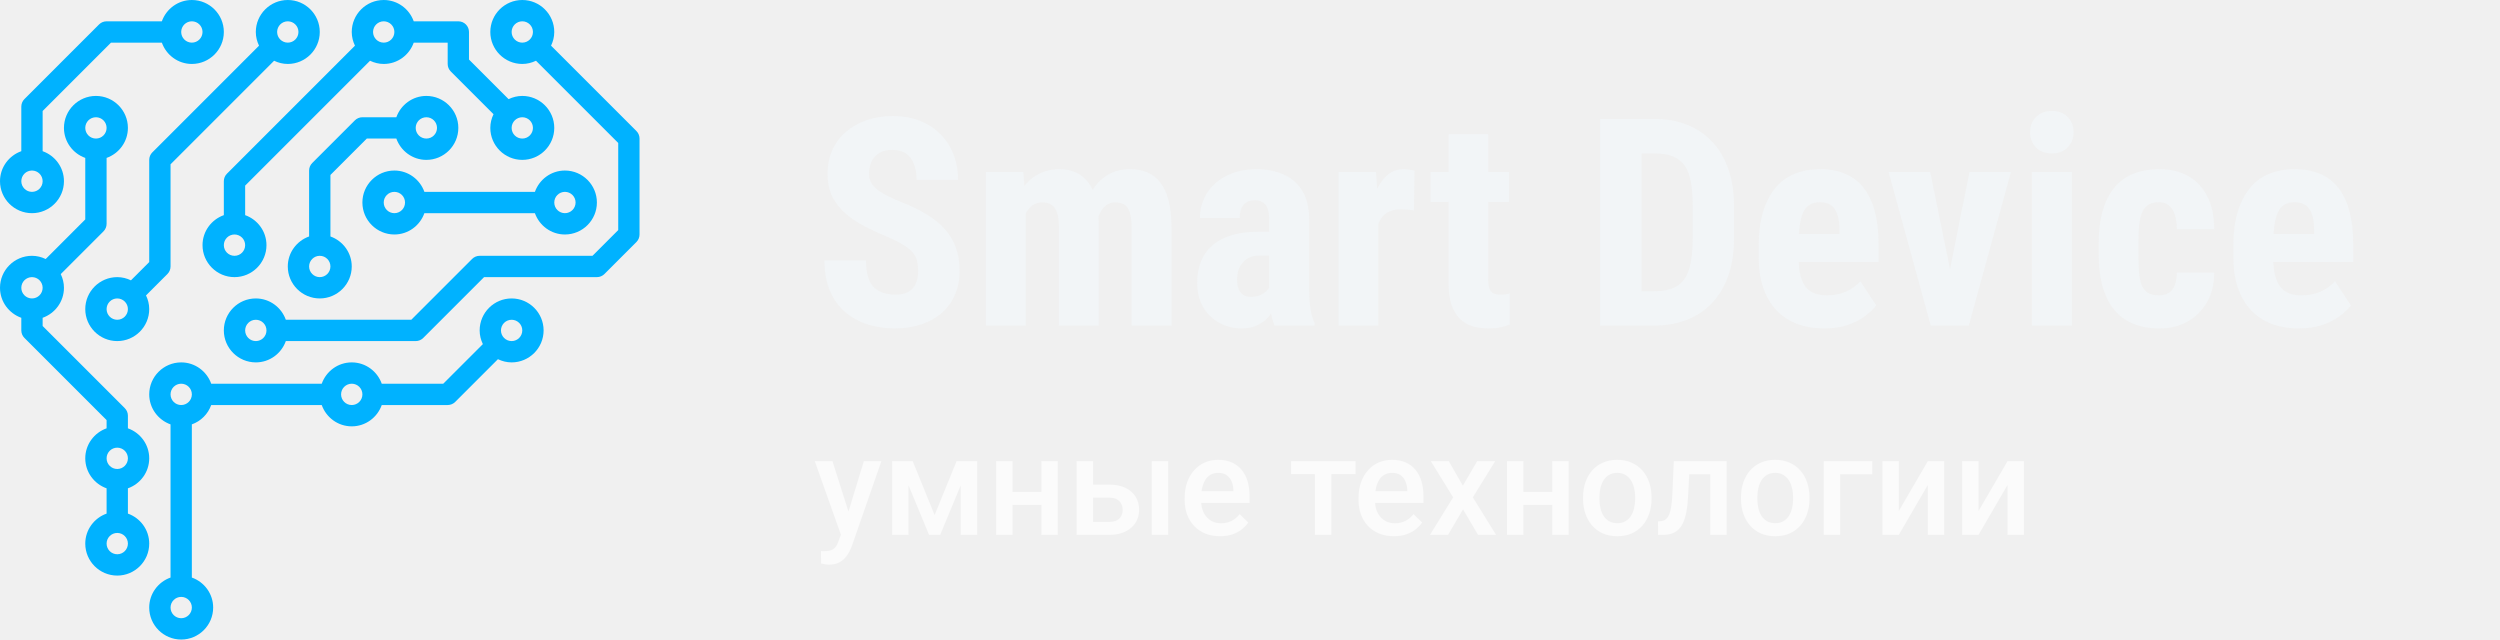
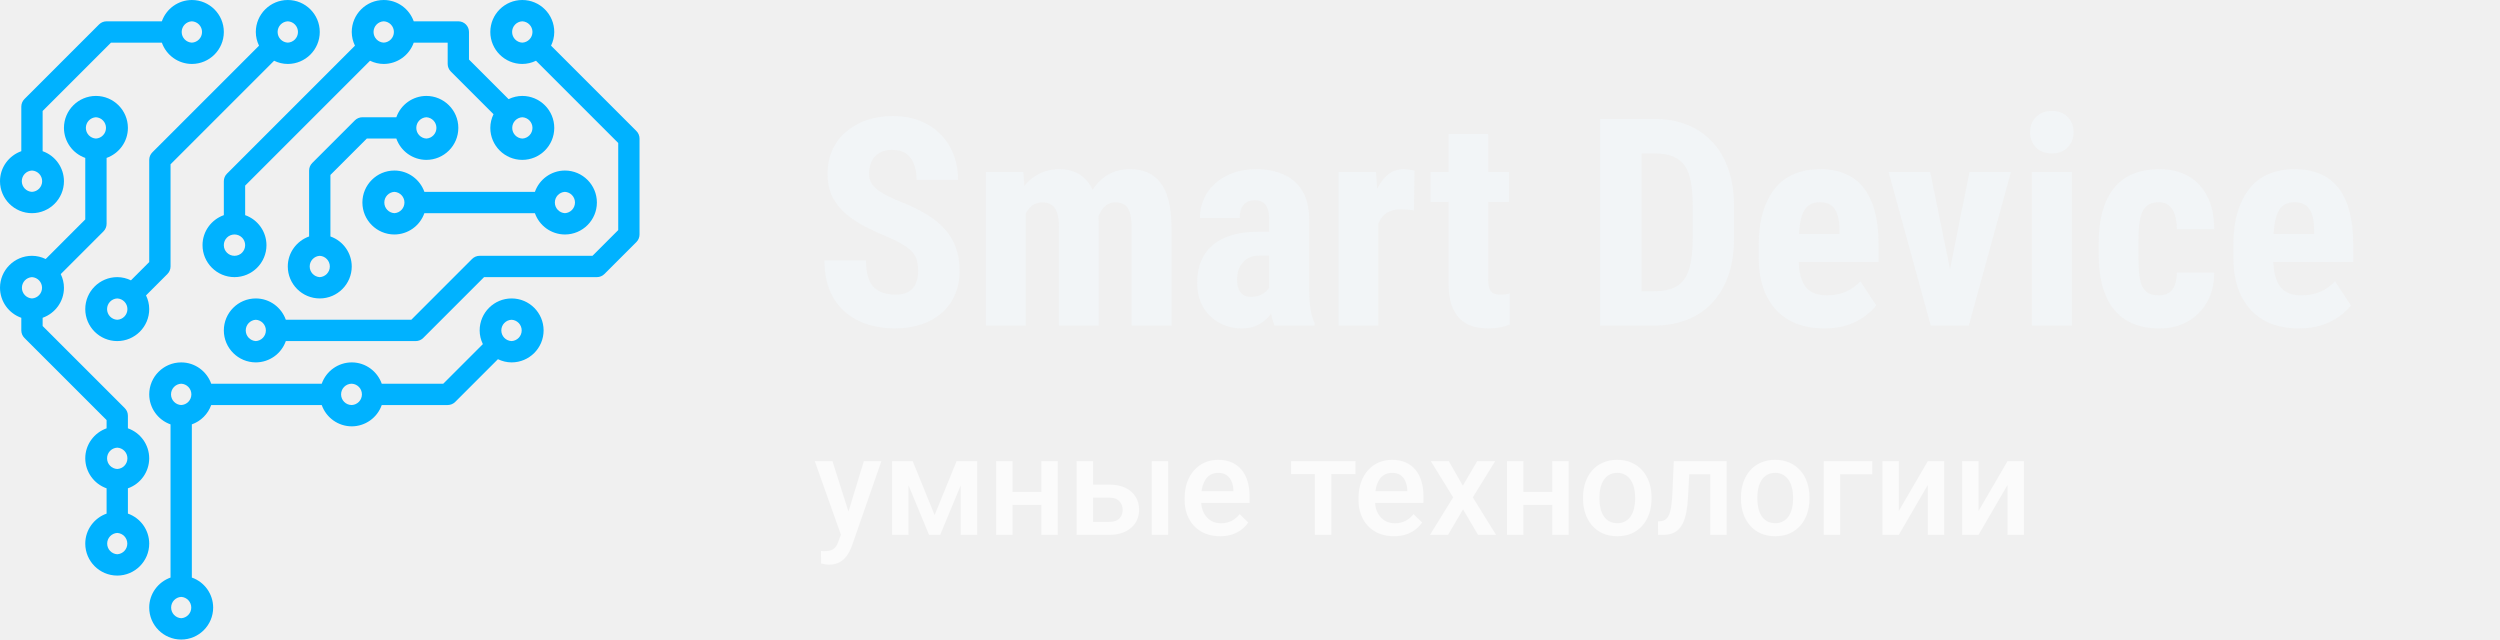
<svg xmlns="http://www.w3.org/2000/svg" width="215" height="55" viewBox="0 0 215 55" fill="none">
-   <path d="M78.96 23.325C78.96 23.007 78.931 22.718 78.874 22.458C78.817 22.198 78.695 21.957 78.508 21.738C78.329 21.518 78.065 21.298 77.715 21.079C77.373 20.859 76.925 20.631 76.372 20.395C75.713 20.118 75.074 19.825 74.456 19.516C73.837 19.199 73.28 18.832 72.783 18.418C72.287 18.002 71.892 17.514 71.599 16.953C71.314 16.383 71.172 15.716 71.172 14.951C71.172 14.202 71.306 13.523 71.575 12.912C71.851 12.302 72.242 11.781 72.747 11.35C73.251 10.91 73.841 10.572 74.517 10.336C75.2 10.1 75.961 9.982 76.799 9.982C77.939 9.982 78.923 10.218 79.753 10.69C80.592 11.162 81.239 11.809 81.694 12.631C82.158 13.453 82.39 14.397 82.39 15.463H78.826C78.826 14.959 78.752 14.515 78.606 14.133C78.468 13.742 78.244 13.437 77.935 13.217C77.625 12.998 77.227 12.888 76.738 12.888C76.283 12.888 75.904 12.981 75.603 13.168C75.31 13.348 75.09 13.596 74.944 13.913C74.805 14.222 74.736 14.572 74.736 14.963C74.736 15.256 74.805 15.52 74.944 15.756C75.09 15.984 75.29 16.192 75.542 16.379C75.794 16.558 76.091 16.733 76.433 16.904C76.783 17.075 77.165 17.241 77.581 17.404C78.386 17.722 79.098 18.072 79.717 18.454C80.335 18.828 80.852 19.252 81.267 19.724C81.682 20.188 81.995 20.712 82.207 21.298C82.419 21.884 82.524 22.552 82.524 23.3C82.524 24.041 82.394 24.716 82.134 25.327C81.882 25.929 81.511 26.45 81.023 26.889C80.535 27.32 79.945 27.654 79.253 27.89C78.569 28.126 77.804 28.244 76.958 28.244C76.136 28.244 75.359 28.13 74.626 27.902C73.894 27.666 73.247 27.312 72.686 26.84C72.132 26.36 71.697 25.754 71.379 25.021C71.062 24.281 70.903 23.406 70.903 22.397H74.48C74.48 22.934 74.533 23.394 74.639 23.776C74.745 24.151 74.907 24.452 75.127 24.68C75.347 24.899 75.615 25.066 75.933 25.18C76.258 25.286 76.628 25.339 77.043 25.339C77.516 25.339 77.89 25.249 78.166 25.07C78.451 24.891 78.655 24.651 78.777 24.35C78.899 24.049 78.96 23.707 78.96 23.325ZM88.213 17.526V28H84.783V14.792H88.005L88.213 17.526ZM87.725 20.944L86.785 20.969C86.768 20.041 86.85 19.186 87.029 18.405C87.208 17.624 87.476 16.945 87.835 16.367C88.201 15.789 88.66 15.341 89.214 15.024C89.767 14.707 90.414 14.548 91.155 14.548C91.635 14.548 92.079 14.637 92.485 14.816C92.892 14.987 93.246 15.26 93.547 15.634C93.849 16 94.08 16.481 94.243 17.075C94.406 17.661 94.487 18.365 94.487 19.186V28H91.069V19.602C91.069 19.016 91.012 18.568 90.898 18.259C90.784 17.941 90.622 17.722 90.41 17.6C90.199 17.469 89.938 17.404 89.629 17.404C89.303 17.404 89.019 17.494 88.774 17.673C88.53 17.852 88.331 18.104 88.176 18.43C88.03 18.747 87.916 19.121 87.835 19.553C87.761 19.984 87.725 20.448 87.725 20.944ZM94.158 20.602L92.925 20.761C92.909 19.89 92.986 19.081 93.157 18.332C93.328 17.575 93.592 16.916 93.95 16.355C94.308 15.785 94.756 15.341 95.293 15.024C95.838 14.707 96.469 14.548 97.185 14.548C97.722 14.548 98.21 14.637 98.65 14.816C99.089 14.995 99.464 15.284 99.773 15.683C100.09 16.074 100.33 16.59 100.493 17.233C100.664 17.876 100.75 18.658 100.75 19.577V28H97.319V19.589C97.319 18.995 97.262 18.54 97.148 18.222C97.034 17.905 96.872 17.689 96.66 17.575C96.449 17.461 96.196 17.404 95.903 17.404C95.61 17.404 95.354 17.486 95.134 17.648C94.923 17.811 94.744 18.039 94.597 18.332C94.451 18.617 94.341 18.955 94.268 19.345C94.194 19.728 94.158 20.147 94.158 20.602ZM109.148 24.96V18.857C109.148 18.458 109.099 18.141 109.001 17.905C108.912 17.669 108.774 17.498 108.586 17.392C108.407 17.278 108.188 17.221 107.927 17.221C107.634 17.221 107.39 17.282 107.195 17.404C107 17.526 106.853 17.701 106.755 17.929C106.666 18.157 106.621 18.43 106.621 18.747H103.191C103.191 18.177 103.301 17.64 103.521 17.136C103.74 16.623 104.062 16.175 104.485 15.793C104.916 15.402 105.429 15.097 106.023 14.877C106.617 14.658 107.284 14.548 108.025 14.548C108.904 14.548 109.685 14.698 110.369 14.999C111.052 15.293 111.593 15.76 111.992 16.403C112.391 17.046 112.59 17.88 112.59 18.906V24.79C112.59 25.53 112.627 26.132 112.7 26.596C112.782 27.06 112.9 27.459 113.054 27.793V28H109.612C109.457 27.634 109.339 27.178 109.258 26.633C109.185 26.079 109.148 25.522 109.148 24.96ZM109.563 19.931L109.575 21.982H108.318C107.992 21.982 107.708 22.035 107.463 22.141C107.227 22.246 107.028 22.397 106.865 22.592C106.702 22.779 106.58 22.999 106.499 23.252C106.426 23.504 106.389 23.772 106.389 24.057C106.389 24.375 106.434 24.643 106.523 24.863C106.613 25.082 106.747 25.249 106.926 25.363C107.105 25.477 107.317 25.534 107.561 25.534C107.935 25.534 108.261 25.457 108.538 25.302C108.814 25.148 109.018 24.96 109.148 24.741C109.286 24.521 109.331 24.317 109.282 24.13L110.063 25.461C109.966 25.762 109.832 26.075 109.661 26.401C109.498 26.726 109.29 27.027 109.038 27.304C108.786 27.581 108.472 27.809 108.098 27.988C107.732 28.159 107.297 28.244 106.792 28.244C106.084 28.244 105.437 28.081 104.851 27.756C104.265 27.43 103.801 26.975 103.459 26.389C103.126 25.803 102.959 25.107 102.959 24.301C102.959 23.634 103.065 23.032 103.276 22.495C103.496 21.949 103.822 21.49 104.253 21.115C104.684 20.733 105.229 20.44 105.889 20.236C106.548 20.033 107.321 19.931 108.208 19.931H109.563ZM118.535 17.734V28H115.117V14.792H118.34L118.535 17.734ZM121.648 14.694L121.599 18.1C121.444 18.067 121.257 18.043 121.038 18.027C120.826 18.011 120.639 18.002 120.476 18.002C120.094 18.002 119.768 18.064 119.5 18.186C119.231 18.299 119.007 18.474 118.828 18.71C118.657 18.938 118.527 19.223 118.438 19.565C118.348 19.907 118.295 20.293 118.279 20.725L117.632 20.48C117.632 19.618 117.697 18.828 117.827 18.112C117.965 17.388 118.169 16.761 118.438 16.232C118.706 15.695 119.028 15.28 119.402 14.987C119.784 14.694 120.216 14.548 120.696 14.548C120.859 14.548 121.029 14.564 121.208 14.597C121.396 14.621 121.542 14.654 121.648 14.694ZM129.766 14.792V17.368H123.027V14.792H129.766ZM124.578 11.533H127.983V23.972C127.983 24.338 128.02 24.619 128.093 24.814C128.167 25.009 128.276 25.148 128.423 25.229C128.577 25.302 128.781 25.339 129.033 25.339C129.204 25.339 129.363 25.331 129.509 25.314C129.656 25.29 129.766 25.266 129.839 25.241V27.915C129.57 28.02 129.285 28.102 128.984 28.159C128.691 28.216 128.341 28.244 127.935 28.244C127.251 28.244 126.657 28.114 126.152 27.854C125.656 27.593 125.269 27.178 124.993 26.608C124.716 26.031 124.578 25.274 124.578 24.338V11.533ZM142.241 28H139.104L139.128 25.046H142.241C143.104 25.046 143.775 24.891 144.255 24.582C144.736 24.273 145.073 23.785 145.269 23.117C145.472 22.45 145.574 21.575 145.574 20.493V17.722C145.574 16.9 145.521 16.204 145.415 15.634C145.309 15.056 145.13 14.593 144.878 14.243C144.626 13.885 144.288 13.62 143.865 13.449C143.442 13.278 142.917 13.193 142.29 13.193H139.043V10.227H142.29C143.315 10.227 144.247 10.393 145.085 10.727C145.924 11.061 146.644 11.549 147.246 12.192C147.848 12.827 148.312 13.612 148.638 14.548C148.963 15.484 149.126 16.55 149.126 17.746V20.493C149.126 21.697 148.963 22.763 148.638 23.691C148.312 24.619 147.848 25.404 147.246 26.047C146.652 26.682 145.932 27.166 145.085 27.5C144.239 27.833 143.291 28 142.241 28ZM141.179 10.227V28H137.603V10.227H141.179ZM156.89 28.244C155.986 28.244 155.185 28.106 154.485 27.829C153.793 27.552 153.207 27.154 152.727 26.633C152.247 26.104 151.881 25.465 151.628 24.716C151.376 23.968 151.25 23.113 151.25 22.153V21.066C151.25 19.992 151.372 19.052 151.616 18.247C151.86 17.433 152.206 16.749 152.654 16.196C153.101 15.642 153.651 15.231 154.302 14.963C154.961 14.686 155.706 14.548 156.536 14.548C157.366 14.548 158.094 14.686 158.721 14.963C159.355 15.231 159.88 15.638 160.295 16.184C160.71 16.721 161.024 17.388 161.235 18.186C161.447 18.983 161.553 19.911 161.553 20.969V22.531H152.703V20.127H158.196V19.821C158.196 19.284 158.139 18.837 158.025 18.479C157.911 18.112 157.732 17.84 157.488 17.661C157.244 17.482 156.918 17.392 156.511 17.392C156.169 17.392 155.881 17.461 155.645 17.6C155.409 17.738 155.221 17.954 155.083 18.247C154.945 18.54 154.843 18.922 154.778 19.394C154.713 19.858 154.68 20.415 154.68 21.066V22.153C154.68 22.763 154.733 23.276 154.839 23.691C154.945 24.098 155.099 24.431 155.303 24.692C155.514 24.944 155.771 25.127 156.072 25.241C156.373 25.347 156.723 25.4 157.122 25.4C157.724 25.4 158.265 25.294 158.745 25.082C159.233 24.863 159.648 24.566 159.99 24.191L161.357 26.267C161.121 26.576 160.796 26.885 160.381 27.194C159.966 27.504 159.469 27.756 158.892 27.951C158.314 28.146 157.646 28.244 156.89 28.244ZM167.253 25.363L169.377 14.792H172.942L169.316 28H167.18L167.253 25.363ZM165.996 14.792L168.157 25.375L168.193 28H166.045L162.419 14.792H165.996ZM178.179 14.792V28H174.749V14.792H178.179ZM174.59 11.374C174.59 10.845 174.757 10.41 175.09 10.068C175.432 9.718 175.888 9.543 176.458 9.543C177.035 9.543 177.491 9.718 177.825 10.068C178.158 10.41 178.325 10.845 178.325 11.374C178.325 11.895 178.154 12.33 177.812 12.68C177.479 13.022 177.031 13.193 176.47 13.193C175.892 13.193 175.432 13.022 175.09 12.68C174.757 12.33 174.59 11.895 174.59 11.374ZM185.662 25.4C185.979 25.4 186.252 25.335 186.479 25.205C186.715 25.074 186.895 24.863 187.017 24.57C187.139 24.277 187.204 23.898 187.212 23.435H190.422C190.422 24.427 190.211 25.286 189.788 26.01C189.373 26.726 188.811 27.28 188.103 27.67C187.403 28.053 186.61 28.244 185.723 28.244C184.836 28.244 184.062 28.102 183.403 27.817C182.744 27.532 182.199 27.117 181.768 26.572C181.344 26.026 181.023 25.363 180.803 24.582C180.592 23.793 180.486 22.889 180.486 21.872V20.908C180.486 19.907 180.592 19.012 180.803 18.222C181.023 17.433 181.344 16.765 181.768 16.22C182.199 15.675 182.74 15.26 183.391 14.975C184.05 14.69 184.823 14.548 185.71 14.548C186.663 14.548 187.489 14.747 188.188 15.146C188.888 15.537 189.434 16.114 189.824 16.879C190.223 17.644 190.422 18.588 190.422 19.711H187.212C187.204 19.207 187.143 18.788 187.029 18.454C186.923 18.112 186.756 17.852 186.528 17.673C186.309 17.486 186.016 17.392 185.649 17.392C185.267 17.392 184.958 17.474 184.722 17.636C184.494 17.791 184.319 18.019 184.197 18.32C184.083 18.613 184.006 18.979 183.965 19.419C183.924 19.858 183.904 20.354 183.904 20.908V21.872C183.904 22.466 183.92 22.983 183.953 23.422C183.993 23.854 184.071 24.22 184.185 24.521C184.307 24.814 184.482 25.034 184.709 25.18C184.945 25.327 185.263 25.4 185.662 25.4ZM197.71 28.244C196.807 28.244 196.005 28.106 195.305 27.829C194.613 27.552 194.028 27.154 193.547 26.633C193.067 26.104 192.701 25.465 192.449 24.716C192.196 23.968 192.07 23.113 192.07 22.153V21.066C192.07 19.992 192.192 19.052 192.437 18.247C192.681 17.433 193.027 16.749 193.474 16.196C193.922 15.642 194.471 15.231 195.122 14.963C195.781 14.686 196.526 14.548 197.356 14.548C198.186 14.548 198.914 14.686 199.541 14.963C200.176 15.231 200.701 15.638 201.116 16.184C201.531 16.721 201.844 17.388 202.056 18.186C202.267 18.983 202.373 19.911 202.373 20.969V22.531H193.523V20.127H199.016V19.821C199.016 19.284 198.959 18.837 198.845 18.479C198.731 18.112 198.552 17.84 198.308 17.661C198.064 17.482 197.738 17.392 197.332 17.392C196.99 17.392 196.701 17.461 196.465 17.6C196.229 17.738 196.042 17.954 195.903 18.247C195.765 18.54 195.663 18.922 195.598 19.394C195.533 19.858 195.5 20.415 195.5 21.066V22.153C195.5 22.763 195.553 23.276 195.659 23.691C195.765 24.098 195.92 24.431 196.123 24.692C196.335 24.944 196.591 25.127 196.892 25.241C197.193 25.347 197.543 25.4 197.942 25.4C198.544 25.4 199.085 25.294 199.565 25.082C200.054 24.863 200.469 24.566 200.811 24.191L202.178 26.267C201.942 26.576 201.616 26.885 201.201 27.194C200.786 27.504 200.29 27.756 199.712 27.951C199.134 28.146 198.467 28.244 197.71 28.244Z" fill="#F2F5F7" />
-   <path d="M72.566 45.309L74.289 39.66H75.801L73.258 46.967C73.199 47.123 73.123 47.293 73.029 47.477C72.936 47.66 72.812 47.834 72.66 47.998C72.512 48.166 72.326 48.301 72.103 48.402C71.881 48.508 71.611 48.56 71.295 48.56C71.17 48.56 71.049 48.549 70.932 48.525C70.818 48.506 70.711 48.484 70.609 48.461L70.603 47.383C70.643 47.387 70.689 47.391 70.744 47.395C70.803 47.398 70.85 47.4 70.885 47.4C71.119 47.4 71.314 47.371 71.471 47.312C71.627 47.258 71.754 47.168 71.852 47.043C71.953 46.918 72.039 46.75 72.109 46.539L72.566 45.309ZM71.594 39.66L73.1 44.406L73.352 45.895L72.373 46.147L70.07 39.66H71.594ZM80.377 44.289L82.264 39.66H83.488L80.857 46H79.897L77.272 39.66H78.496L80.377 44.289ZM78.133 39.66V46H76.721V39.66H78.133ZM82.621 46V39.66H84.039V46H82.621ZM89.951 42.309V43.422H86.67V42.309H89.951ZM87.08 39.66V46H85.668V39.66H87.08ZM90.971 39.66V46H89.559V39.66H90.971ZM93.525 41.676H95.394C95.941 41.676 96.406 41.768 96.789 41.951C97.172 42.135 97.463 42.391 97.662 42.719C97.865 43.043 97.967 43.414 97.967 43.832C97.967 44.141 97.91 44.428 97.797 44.693C97.684 44.955 97.516 45.184 97.293 45.379C97.074 45.574 96.805 45.727 96.484 45.836C96.168 45.945 95.805 46 95.394 46H92.588V39.66H94.006V44.881H95.394C95.676 44.881 95.9 44.832 96.068 44.734C96.236 44.637 96.357 44.51 96.432 44.353C96.51 44.197 96.549 44.031 96.549 43.855C96.549 43.676 96.51 43.506 96.432 43.346C96.357 43.185 96.236 43.055 96.068 42.953C95.9 42.852 95.676 42.801 95.394 42.801H93.525V41.676ZM100.463 39.66V46H99.051V39.66H100.463ZM104.928 46.117C104.459 46.117 104.035 46.041 103.656 45.889C103.281 45.732 102.961 45.516 102.695 45.238C102.434 44.961 102.232 44.635 102.092 44.26C101.951 43.885 101.881 43.48 101.881 43.047V42.812C101.881 42.316 101.953 41.867 102.098 41.465C102.242 41.062 102.443 40.719 102.701 40.434C102.959 40.145 103.264 39.924 103.615 39.772C103.967 39.619 104.348 39.543 104.758 39.543C105.211 39.543 105.607 39.619 105.947 39.772C106.287 39.924 106.568 40.139 106.791 40.416C107.018 40.69 107.186 41.016 107.295 41.395C107.408 41.773 107.465 42.191 107.465 42.648V43.252H102.566V42.238H106.07V42.127C106.062 41.873 106.012 41.635 105.918 41.412C105.828 41.19 105.689 41.01 105.502 40.873C105.314 40.736 105.064 40.668 104.752 40.668C104.518 40.668 104.309 40.719 104.125 40.82C103.945 40.918 103.795 41.06 103.674 41.248C103.553 41.435 103.459 41.662 103.393 41.928C103.33 42.19 103.299 42.484 103.299 42.812V43.047C103.299 43.324 103.336 43.582 103.41 43.82C103.488 44.055 103.602 44.26 103.75 44.435C103.898 44.611 104.078 44.75 104.289 44.852C104.5 44.949 104.74 44.998 105.01 44.998C105.35 44.998 105.652 44.93 105.918 44.793C106.184 44.656 106.414 44.463 106.609 44.213L107.354 44.934C107.217 45.133 107.039 45.324 106.82 45.508C106.602 45.688 106.334 45.834 106.018 45.947C105.705 46.06 105.342 46.117 104.928 46.117ZM114.496 39.66V46H113.078V39.66H114.496ZM116.576 39.66V40.773H111.033V39.66H116.576ZM119.881 46.117C119.412 46.117 118.988 46.041 118.609 45.889C118.234 45.732 117.914 45.516 117.648 45.238C117.387 44.961 117.186 44.635 117.045 44.26C116.904 43.885 116.834 43.48 116.834 43.047V42.812C116.834 42.316 116.906 41.867 117.051 41.465C117.195 41.062 117.396 40.719 117.654 40.434C117.912 40.145 118.217 39.924 118.568 39.772C118.92 39.619 119.301 39.543 119.711 39.543C120.164 39.543 120.561 39.619 120.9 39.772C121.24 39.924 121.521 40.139 121.744 40.416C121.971 40.69 122.139 41.016 122.248 41.395C122.361 41.773 122.418 42.191 122.418 42.648V43.252H117.52V42.238H121.023V42.127C121.016 41.873 120.965 41.635 120.871 41.412C120.781 41.19 120.643 41.01 120.455 40.873C120.268 40.736 120.018 40.668 119.705 40.668C119.471 40.668 119.262 40.719 119.078 40.82C118.898 40.918 118.748 41.06 118.627 41.248C118.506 41.435 118.412 41.662 118.346 41.928C118.283 42.19 118.252 42.484 118.252 42.812V43.047C118.252 43.324 118.289 43.582 118.363 43.82C118.441 44.055 118.555 44.26 118.703 44.435C118.852 44.611 119.031 44.75 119.242 44.852C119.453 44.949 119.693 44.998 119.963 44.998C120.303 44.998 120.605 44.93 120.871 44.793C121.137 44.656 121.367 44.463 121.562 44.213L122.307 44.934C122.17 45.133 121.992 45.324 121.773 45.508C121.555 45.688 121.287 45.834 120.971 45.947C120.658 46.06 120.295 46.117 119.881 46.117ZM124.598 39.66L125.805 41.764L127.035 39.66H128.588L126.666 42.772L128.664 46H127.111L125.822 43.809L124.533 46H122.975L124.967 42.772L123.051 39.66H124.598ZM133.885 42.309V43.422H130.604V42.309H133.885ZM131.014 39.66V46H129.602V39.66H131.014ZM134.904 39.66V46H133.492V39.66H134.904ZM136.141 42.9V42.766C136.141 42.309 136.207 41.885 136.34 41.494C136.473 41.1 136.664 40.758 136.914 40.469C137.168 40.176 137.477 39.949 137.84 39.789C138.207 39.625 138.621 39.543 139.082 39.543C139.547 39.543 139.961 39.625 140.324 39.789C140.691 39.949 141.002 40.176 141.256 40.469C141.51 40.758 141.703 41.1 141.836 41.494C141.969 41.885 142.035 42.309 142.035 42.766V42.9C142.035 43.357 141.969 43.781 141.836 44.172C141.703 44.562 141.51 44.904 141.256 45.197C141.002 45.486 140.693 45.713 140.33 45.877C139.967 46.037 139.555 46.117 139.094 46.117C138.629 46.117 138.213 46.037 137.846 45.877C137.482 45.713 137.174 45.486 136.92 45.197C136.666 44.904 136.473 44.562 136.34 44.172C136.207 43.781 136.141 43.357 136.141 42.9ZM137.553 42.766V42.9C137.553 43.185 137.582 43.455 137.641 43.709C137.699 43.963 137.791 44.185 137.916 44.377C138.041 44.568 138.201 44.719 138.396 44.828C138.592 44.938 138.824 44.992 139.094 44.992C139.355 44.992 139.582 44.938 139.773 44.828C139.969 44.719 140.129 44.568 140.254 44.377C140.379 44.185 140.471 43.963 140.529 43.709C140.592 43.455 140.623 43.185 140.623 42.9V42.766C140.623 42.484 140.592 42.219 140.529 41.969C140.471 41.715 140.377 41.49 140.248 41.295C140.123 41.1 139.963 40.947 139.768 40.838C139.576 40.725 139.348 40.668 139.082 40.668C138.816 40.668 138.586 40.725 138.391 40.838C138.199 40.947 138.041 41.1 137.916 41.295C137.791 41.49 137.699 41.715 137.641 41.969C137.582 42.219 137.553 42.484 137.553 42.766ZM147.385 39.66V40.785H144.291V39.66H147.385ZM148.492 39.66V46H147.08V39.66H148.492ZM143.945 39.66H145.34L145.17 42.795C145.146 43.26 145.1 43.67 145.029 44.025C144.963 44.377 144.873 44.68 144.76 44.934C144.646 45.184 144.508 45.387 144.344 45.543C144.18 45.699 143.988 45.815 143.77 45.889C143.551 45.963 143.305 46 143.031 46H142.592L142.586 44.84L142.809 44.822C142.953 44.81 143.078 44.773 143.184 44.711C143.289 44.645 143.379 44.551 143.453 44.43C143.531 44.309 143.594 44.152 143.641 43.961C143.691 43.77 143.73 43.543 143.758 43.281C143.789 43.02 143.812 42.715 143.828 42.367L143.945 39.66ZM149.723 42.9V42.766C149.723 42.309 149.789 41.885 149.922 41.494C150.055 41.1 150.246 40.758 150.496 40.469C150.75 40.176 151.059 39.949 151.422 39.789C151.789 39.625 152.203 39.543 152.664 39.543C153.129 39.543 153.543 39.625 153.906 39.789C154.273 39.949 154.584 40.176 154.838 40.469C155.092 40.758 155.285 41.1 155.418 41.494C155.551 41.885 155.617 42.309 155.617 42.766V42.9C155.617 43.357 155.551 43.781 155.418 44.172C155.285 44.562 155.092 44.904 154.838 45.197C154.584 45.486 154.275 45.713 153.912 45.877C153.549 46.037 153.137 46.117 152.676 46.117C152.211 46.117 151.795 46.037 151.428 45.877C151.064 45.713 150.756 45.486 150.502 45.197C150.248 44.904 150.055 44.562 149.922 44.172C149.789 43.781 149.723 43.357 149.723 42.9ZM151.135 42.766V42.9C151.135 43.185 151.164 43.455 151.223 43.709C151.281 43.963 151.373 44.185 151.498 44.377C151.623 44.568 151.783 44.719 151.979 44.828C152.174 44.938 152.406 44.992 152.676 44.992C152.938 44.992 153.164 44.938 153.355 44.828C153.551 44.719 153.711 44.568 153.836 44.377C153.961 44.185 154.053 43.963 154.111 43.709C154.174 43.455 154.205 43.185 154.205 42.9V42.766C154.205 42.484 154.174 42.219 154.111 41.969C154.053 41.715 153.959 41.49 153.83 41.295C153.705 41.1 153.545 40.947 153.35 40.838C153.158 40.725 152.93 40.668 152.664 40.668C152.398 40.668 152.168 40.725 151.973 40.838C151.781 40.947 151.623 41.1 151.498 41.295C151.373 41.49 151.281 41.715 151.223 41.969C151.164 42.219 151.135 42.484 151.135 42.766ZM161.02 39.66V40.785H158.254V46H156.842V39.66H161.02ZM163.299 43.938L165.789 39.66H167.201V46H165.789V41.717L163.299 46H161.887V39.66H163.299V43.938ZM170.154 43.938L172.645 39.66H174.057V46H172.645V41.717L170.154 46H168.742V39.66H170.154V43.938Z" fill="white" fill-opacity="0.7" />
-   <path d="M33.917 14.666C35.11 14.666 36.118 15.435 36.498 16.5H46.002C46.382 15.435 47.39 14.666 48.583 14.666C50.099 14.666 51.333 15.9 51.333 17.416C51.333 18.933 50.099 20.166 48.583 20.166C47.39 20.166 46.382 19.397 46.002 18.333H36.497C36.118 19.397 35.109 20.166 33.916 20.166C32.4 20.166 31.166 18.933 31.166 17.416C31.166 15.9 32.401 14.666 33.917 14.666ZM48.583 18.333C49.088 18.333 49.5 17.922 49.5 17.416C49.5 16.91 49.088 16.5 48.583 16.5C48.078 16.5 47.667 16.91 47.667 17.416C47.667 17.922 48.078 18.333 48.583 18.333ZM33.917 18.333C34.422 18.333 34.833 17.922 34.833 17.416C34.833 16.91 34.422 16.5 33.917 16.5C33.412 16.5 33 16.91 33 17.416C33 17.922 33.412 18.333 33.917 18.333Z" fill="#00B2FF" />
-   <path d="M26.583 20.335V14.666C26.583 14.423 26.68 14.19 26.852 14.018L30.519 10.352C30.69 10.179 30.924 10.083 31.167 10.083H34.085C34.465 9.019 35.473 8.25 36.667 8.25C38.183 8.25 39.417 9.484 39.417 11C39.417 12.516 38.183 13.75 36.667 13.75C35.473 13.75 34.465 12.981 34.085 11.916H31.546L28.417 15.046V20.335C29.481 20.715 30.25 21.723 30.25 22.916C30.25 24.432 29.016 25.666 27.5 25.666C25.984 25.666 24.75 24.432 24.75 22.916C24.75 21.723 25.519 20.715 26.583 20.335ZM36.667 11.916C37.172 11.916 37.583 11.506 37.583 11C37.583 10.494 37.172 10.083 36.667 10.083C36.162 10.083 35.75 10.494 35.75 11C35.75 11.506 36.162 11.916 36.667 11.916ZM27.5 23.833C28.005 23.833 28.417 23.422 28.417 22.916C28.417 22.41 28.005 22 27.5 22C26.995 22 26.583 22.41 26.583 22.916C26.583 23.422 26.995 23.833 27.5 23.833Z" fill="#00B2FF" />
-   <path d="M10.083 23.833C10.507 23.833 10.903 23.936 11.261 24.109L12.833 22.537V13.75C12.833 13.506 12.93 13.273 13.102 13.102L22.276 3.928C22.104 3.569 22 3.173 22 2.75C22 1.234 23.234 0 24.75 0C26.266 0 27.5 1.234 27.5 2.75C27.5 4.266 26.266 5.5 24.75 5.5C24.326 5.5 23.93 5.396 23.572 5.224L14.667 14.129V22.916C14.667 23.16 14.57 23.393 14.398 23.564L12.557 25.405C12.73 25.763 12.833 26.159 12.833 26.583C12.833 28.099 11.6 29.333 10.083 29.333C8.567 29.333 7.333 28.099 7.333 26.583C7.333 25.067 8.567 23.833 10.083 23.833ZM24.75 3.667C25.255 3.667 25.667 3.256 25.667 2.75C25.667 2.244 25.255 1.833 24.75 1.833C24.245 1.833 23.833 2.244 23.833 2.75C23.833 3.256 24.245 3.667 24.75 3.667ZM10.083 27.5C10.588 27.5 11 27.089 11 26.583C11 26.077 10.588 25.666 10.083 25.666C9.578 25.666 9.167 26.077 9.167 26.583C9.167 27.089 9.578 27.5 10.083 27.5Z" fill="#00B2FF" />
-   <path d="M1.833 13.002V9.167C1.833 8.923 1.93 8.69 2.102 8.518L8.519 2.102C8.69 1.93 8.924 1.833 9.167 1.833H13.919C14.298 0.769 15.306 0 16.5 0C18.016 0 19.25 1.234 19.25 2.75C19.25 4.266 18.016 5.5 16.5 5.5C15.306 5.5 14.298 4.731 13.919 3.667H9.546L3.667 9.546V13.002C4.731 13.381 5.5 14.39 5.5 15.583C5.5 17.099 4.266 18.333 2.75 18.333C1.234 18.333 3.05176e-05 17.099 3.05176e-05 15.583C3.05176e-05 14.39 0.769 13.381 1.833 13.002ZM16.5 3.667C17.005 3.667 17.417 3.256 17.417 2.75C17.417 2.244 17.005 1.833 16.5 1.833C15.995 1.833 15.583 2.244 15.583 2.75C15.583 3.256 15.995 3.667 16.5 3.667ZM2.75 16.5C3.255 16.5 3.667 16.089 3.667 15.583C3.667 15.077 3.255 14.666 2.75 14.666C2.245 14.666 1.833 15.077 1.833 15.583C1.833 16.089 2.245 16.5 2.75 16.5Z" fill="#00B2FF" />
-   <path d="M14.666 49.669V36.497C13.602 36.118 12.833 35.11 12.833 33.916C12.833 32.4 14.067 31.166 15.583 31.166C16.777 31.166 17.785 31.935 18.165 32.999H27.669C28.048 31.935 29.056 31.166 30.25 31.166C31.444 31.166 32.452 31.935 32.831 32.999H38.12L41.526 29.594C41.354 29.236 41.25 28.84 41.25 28.416C41.25 26.9 42.484 25.666 44 25.666C45.516 25.666 46.75 26.9 46.75 28.416C46.75 29.932 45.516 31.166 44 31.166C43.577 31.166 43.181 31.063 42.822 30.89L39.148 34.564C38.977 34.736 38.743 34.833 38.5 34.833H32.831C32.452 35.897 31.444 36.666 30.25 36.666C29.056 36.666 28.048 35.897 27.669 34.833H18.164C17.887 35.609 17.276 36.221 16.499 36.497V49.669C17.563 50.048 18.332 51.057 18.332 52.25C18.332 53.766 17.099 55 15.582 55C14.066 55 12.832 53.766 12.832 52.25C12.832 51.057 13.601 50.048 14.666 49.669ZM44 29.333C44.505 29.333 44.917 28.922 44.917 28.416C44.917 27.91 44.505 27.5 44 27.5C43.495 27.5 43.083 27.91 43.083 28.416C43.083 28.922 43.495 29.333 44 29.333ZM30.25 34.833C30.755 34.833 31.167 34.422 31.167 33.916C31.167 33.41 30.755 32.999 30.25 32.999C29.745 32.999 29.333 33.41 29.333 33.916C29.333 34.422 29.745 34.833 30.25 34.833ZM15.583 53.166C16.088 53.166 16.5 52.755 16.5 52.249C16.5 51.743 16.088 51.333 15.583 51.333C15.078 51.333 14.667 51.743 14.667 52.249C14.667 52.755 15.078 53.166 15.583 53.166ZM15.583 34.833C16.088 34.833 16.5 34.422 16.5 33.916C16.5 33.41 16.088 32.999 15.583 32.999C15.078 32.999 14.667 33.41 14.667 33.916C14.667 34.422 15.078 34.833 15.583 34.833Z" fill="#00B2FF" />
-   <path d="M19.25 18.502V15.583C19.25 15.339 19.346 15.106 19.519 14.935L30.526 3.928C30.354 3.569 30.25 3.173 30.25 2.75C30.25 1.234 31.484 0 33 0C34.194 0 35.202 0.769 35.581 1.833H39.417C39.923 1.833 40.333 2.243 40.333 2.75V5.12L43.739 8.526C44.097 8.353 44.493 8.25 44.917 8.25C46.433 8.25 47.667 9.484 47.667 11C47.667 12.516 46.433 13.75 44.917 13.75C43.401 13.75 42.167 12.516 42.167 11C42.167 10.576 42.27 10.18 42.443 9.822L38.769 6.148C38.596 5.977 38.5 5.744 38.5 5.5V3.667H35.581C35.202 4.731 34.194 5.5 33 5.5C32.577 5.5 32.181 5.396 31.822 5.224L21.083 15.963V18.502C22.148 18.881 22.917 19.89 22.917 21.083C22.917 22.599 21.683 23.833 20.167 23.833C18.651 23.833 17.417 22.599 17.417 21.083C17.417 19.89 18.186 18.881 19.25 18.502ZM44.917 11.916C45.422 11.916 45.833 11.506 45.833 11C45.833 10.494 45.422 10.083 44.917 10.083C44.412 10.083 44 10.494 44 11C44 11.506 44.412 11.916 44.917 11.916ZM33 3.667C33.505 3.667 33.917 3.256 33.917 2.75C33.917 2.244 33.505 1.833 33 1.833C32.495 1.833 32.083 2.244 32.083 2.75C32.083 3.256 32.495 3.667 33 3.667ZM20.167 22C20.672 22 21.083 21.589 21.083 21.083C21.083 20.577 20.672 20.166 20.167 20.166C19.662 20.166 19.25 20.577 19.25 21.083C19.25 21.589 19.662 22 20.167 22Z" fill="#00B2FF" />
-   <path d="M22 25.666C23.194 25.666 24.202 26.435 24.581 27.5H35.37L40.602 22.268C40.773 22.096 41.007 22 41.25 22H50.954L53.167 19.787V12.296L46.095 5.224C45.736 5.396 45.34 5.5 44.917 5.5C43.401 5.5 42.167 4.266 42.167 2.75C42.167 1.234 43.401 0 44.917 0C46.433 0 47.667 1.234 47.667 2.75C47.667 3.173 47.563 3.569 47.391 3.928L54.731 11.268C54.904 11.44 55 11.673 55 11.916V20.166C55 20.41 54.904 20.643 54.731 20.814L51.981 23.564C51.81 23.737 51.576 23.833 51.333 23.833H41.63L36.398 29.064C36.227 29.237 35.993 29.333 35.75 29.333H24.581C24.202 30.397 23.194 31.166 22 31.166C20.484 31.166 19.25 29.932 19.25 28.416C19.25 26.9 20.484 25.666 22 25.666ZM44.917 1.833C44.412 1.833 44 2.244 44 2.75C44 3.256 44.412 3.667 44.917 3.667C45.422 3.667 45.833 3.256 45.833 2.75C45.833 2.244 45.422 1.833 44.917 1.833ZM22 29.333C22.505 29.333 22.917 28.922 22.917 28.416C22.917 27.91 22.505 27.5 22 27.5C21.495 27.5 21.083 27.91 21.083 28.416C21.083 28.922 21.495 29.333 22 29.333Z" fill="#00B2FF" />
-   <path d="M2.75 22C3.174 22 3.57 22.103 3.928 22.276L7.333 18.87V13.581C6.269 13.202 5.5 12.193 5.5 11C5.5 9.484 6.734 8.25 8.25 8.25C9.766 8.25 11 9.484 11 11C11 12.193 10.231 13.202 9.167 13.581V19.25C9.167 19.494 9.07 19.726 8.898 19.898L5.224 23.572C5.396 23.93 5.5 24.326 5.5 24.75C5.5 25.943 4.731 26.951 3.667 27.331V28.037L10.731 35.101C10.904 35.273 11 35.506 11 35.749V36.835C12.064 37.214 12.833 38.222 12.833 39.416C12.833 40.609 12.064 41.618 11 41.997V44.169C12.064 44.548 12.833 45.557 12.833 46.75C12.833 48.266 11.6 49.5 10.083 49.5C8.567 49.5 7.333 48.266 7.333 46.75C7.333 45.557 8.102 44.548 9.167 44.169V41.997C8.102 41.618 7.333 40.609 7.333 39.416C7.333 38.222 8.102 37.214 9.167 36.835V36.129L2.102 29.064C1.93 28.893 1.833 28.66 1.833 28.416V27.331C0.769 26.951 1.14441e-05 25.943 1.14441e-05 24.75C1.14441e-05 23.233 1.234 22 2.75 22ZM8.25 11.916C8.755 11.916 9.167 11.506 9.167 11C9.167 10.494 8.755 10.083 8.25 10.083C7.745 10.083 7.333 10.494 7.333 11C7.333 11.506 7.745 11.916 8.25 11.916ZM10.083 47.666C10.588 47.666 11 47.255 11 46.749C11 46.243 10.588 45.833 10.083 45.833C9.578 45.833 9.167 46.243 9.167 46.749C9.167 47.255 9.578 47.666 10.083 47.666ZM10.083 40.333C10.588 40.333 11 39.922 11 39.416C11 38.91 10.588 38.499 10.083 38.499C9.578 38.499 9.167 38.91 9.167 39.416C9.167 39.922 9.578 40.333 10.083 40.333ZM2.75 25.666C3.255 25.666 3.667 25.256 3.667 24.75C3.667 24.244 3.255 23.833 2.75 23.833C2.245 23.833 1.833 24.244 1.833 24.75C1.833 25.256 2.245 25.666 2.75 25.666Z" fill="#00B2FF" />
+   <path d="M78.96 23.325a4.06 4.06 0 0 0-.085-.867 1.66 1.66 0 0 0-.367-.72c-.179-.22-.443-.44-.793-.66a9.215 9.215 0 0 0-1.343-.683c-.66-.277-1.298-.57-1.916-.879a9.005 9.005 0 0 1-1.673-1.098 4.772 4.772 0 0 1-1.184-1.465c-.285-.57-.427-1.237-.427-2.002 0-.749.134-1.428.403-2.039a4.443 4.443 0 0 1 1.172-1.562 5.35 5.35 0 0 1 1.77-1.014c.683-.236 1.444-.354 2.282-.354 1.14 0 2.124.236 2.954.708a4.946 4.946 0 0 1 1.941 1.941c.464.822.696 1.766.696 2.832h-3.564c0-.504-.074-.948-.22-1.33a1.843 1.843 0 0 0-.671-.916c-.31-.22-.708-.33-1.197-.33-.455 0-.834.094-1.135.281a1.675 1.675 0 0 0-.66.745c-.138.31-.207.66-.207 1.05 0 .293.07.557.208.793.146.228.346.436.598.623.252.179.55.354.891.525.35.17.732.337 1.148.5a13.4 13.4 0 0 1 2.136 1.05 6.576 6.576 0 0 1 1.55 1.27c.415.463.728.988.94 1.574.212.586.317 1.254.317 2.002 0 .74-.13 1.416-.39 2.027a4.328 4.328 0 0 1-1.111 1.562 5.147 5.147 0 0 1-1.77 1.001c-.684.236-1.449.354-2.295.354-.822 0-1.6-.114-2.332-.342a5.698 5.698 0 0 1-1.94-1.062 4.994 4.994 0 0 1-1.307-1.819c-.317-.74-.476-1.615-.476-2.624h3.577c0 .537.053.997.159 1.38.106.374.268.675.488.903.22.22.488.386.806.5.325.106.695.159 1.11.159.472 0 .847-.09 1.123-.269.285-.179.489-.419.61-.72.123-.301.184-.643.184-1.025Zm9.253-5.799V28h-3.43V14.792h3.222l.208 2.734Zm-.488 3.418-.94.025c-.017-.928.065-1.783.244-2.564.179-.781.447-1.46.806-2.038a3.953 3.953 0 0 1 1.379-1.343c.553-.317 1.2-.476 1.94-.476.48 0 .925.09 1.331.268.407.171.761.444 1.062.818.302.366.533.847.696 1.44.163.587.244 1.29.244 2.112V28H91.07v-8.398c0-.586-.057-1.034-.17-1.343-.115-.318-.277-.537-.489-.66-.211-.13-.472-.195-.781-.195-.326 0-.61.09-.855.269a1.952 1.952 0 0 0-.598.757c-.146.317-.26.691-.341 1.123-.074.431-.11.895-.11 1.391Zm6.433-.341-1.233.158c-.016-.87.06-1.68.232-2.429.17-.757.435-1.416.793-1.977a3.959 3.959 0 0 1 1.343-1.331c.545-.317 1.176-.476 1.892-.476.537 0 1.025.09 1.465.268.44.18.814.468 1.123.867.317.39.557.907.72 1.55.171.643.257 1.425.257 2.344V28h-3.43v-8.41c0-.595-.058-1.05-.172-1.368-.114-.317-.276-.533-.488-.647a1.575 1.575 0 0 0-.757-.17c-.293 0-.549.08-.769.243-.211.163-.39.391-.537.684a3.703 3.703 0 0 0-.33 1.013c-.073.383-.11.802-.11 1.258Zm14.99 4.357v-6.103c0-.399-.049-.716-.147-.952a.941.941 0 0 0-.415-.513 1.202 1.202 0 0 0-.659-.17c-.293 0-.537.06-.732.182a1.125 1.125 0 0 0-.44.525c-.089.228-.134.5-.134.818h-3.43c0-.57.11-1.107.33-1.611.219-.513.541-.96.964-1.343a4.68 4.68 0 0 1 1.538-.916c.594-.22 1.261-.33 2.002-.33.879 0 1.66.151 2.344.452a3.492 3.492 0 0 1 1.623 1.404c.399.643.598 1.477.598 2.503v5.884c0 .74.037 1.342.11 1.806.082.464.2.863.354 1.197V28h-3.442c-.155-.366-.273-.822-.354-1.367a12.785 12.785 0 0 1-.11-1.673Zm.415-5.029.012 2.05h-1.257c-.326 0-.61.054-.855.16a1.644 1.644 0 0 0-.598.451 1.853 1.853 0 0 0-.366.66c-.073.252-.11.52-.11.805 0 .318.045.586.134.806.09.22.224.386.403.5.179.114.391.171.635.171.374 0 .7-.077.977-.232.276-.154.48-.342.61-.561.138-.22.183-.424.134-.61l.781 1.33a5.964 5.964 0 0 1-.402.94 3.994 3.994 0 0 1-.623.903 3.013 3.013 0 0 1-.94.684c-.366.17-.801.256-1.306.256a3.93 3.93 0 0 1-1.941-.488 3.625 3.625 0 0 1-1.392-1.367c-.333-.586-.5-1.282-.5-2.088 0-.667.106-1.27.317-1.806.22-.546.546-1.005.977-1.38.431-.382.976-.675 1.636-.879.659-.203 1.432-.305 2.319-.305h1.355Zm8.972-2.197V28h-3.418V14.792h3.223l.195 2.942Zm3.113-3.04-.049 3.406a4.323 4.323 0 0 0-.561-.073 7.424 7.424 0 0 0-.562-.025c-.382 0-.708.062-.976.184a1.628 1.628 0 0 0-.672.524 2.428 2.428 0 0 0-.39.855c-.09.342-.143.728-.159 1.16l-.647-.245c0-.862.065-1.652.195-2.368.138-.724.342-1.35.611-1.88.268-.537.59-.952.964-1.245.382-.293.814-.44 1.294-.44.163 0 .333.017.512.05.188.024.334.057.44.097Zm8.118.098v2.576h-6.739v-2.576h6.739Zm-5.188-3.26h3.405v12.44c0 .366.037.647.11.842.074.195.183.334.33.415.154.073.358.11.61.11.171 0 .33-.008.476-.024a2.33 2.33 0 0 0 .33-.074v2.674a4.748 4.748 0 0 1-.855.244 5.575 5.575 0 0 1-1.049.085c-.684 0-1.278-.13-1.783-.39-.496-.26-.883-.676-1.159-1.246-.277-.577-.415-1.334-.415-2.27V11.533ZM142.241 28h-3.137l.024-2.954h3.113c.863 0 1.534-.155 2.014-.464.481-.31.818-.797 1.014-1.465.203-.667.305-1.542.305-2.624v-2.771c0-.822-.053-1.518-.159-2.088-.106-.578-.285-1.041-.537-1.391a2.23 2.23 0 0 0-1.013-.794c-.423-.17-.948-.256-1.575-.256h-3.247v-2.966h3.247c1.025 0 1.957.166 2.795.5a5.913 5.913 0 0 1 2.161 1.465c.602.635 1.066 1.42 1.392 2.356.325.936.488 2.002.488 3.198v2.747c0 1.204-.163 2.27-.488 3.198-.326.928-.79 1.713-1.392 2.356a5.852 5.852 0 0 1-2.161 1.453c-.846.333-1.794.5-2.844.5Zm-1.062-17.773V28h-3.576V10.227h3.576Zm15.711 18.017c-.904 0-1.705-.138-2.405-.415a4.754 4.754 0 0 1-1.758-1.196 5.375 5.375 0 0 1-1.099-1.917c-.252-.748-.378-1.603-.378-2.563v-1.087c0-1.074.122-2.014.366-2.82.244-.813.59-1.497 1.038-2.05a4.096 4.096 0 0 1 1.648-1.233c.659-.277 1.404-.415 2.234-.415.83 0 1.558.138 2.185.415a3.813 3.813 0 0 1 1.574 1.22c.415.538.729 1.205.94 2.003.212.797.318 1.725.318 2.783v1.562h-8.85v-2.404h5.493v-.306c0-.537-.057-.984-.171-1.343-.114-.366-.293-.638-.537-.817-.244-.18-.57-.269-.977-.269-.342 0-.63.07-.866.208a1.426 1.426 0 0 0-.562.647c-.138.293-.24.675-.305 1.147a12.268 12.268 0 0 0-.098 1.672v1.087c0 .61.053 1.123.159 1.538.106.407.26.74.464 1 .211.253.468.436.769.55.301.106.651.159 1.05.159.602 0 1.143-.106 1.623-.317.488-.22.903-.517 1.245-.892l1.367 2.076c-.236.309-.561.618-.976.927a5.31 5.31 0 0 1-1.489.757c-.578.195-1.246.293-2.002.293Zm10.363-2.88 2.124-10.572h3.565L169.316 28h-2.136l.073-2.637Zm-1.257-10.572 2.161 10.583.036 2.625h-2.148l-3.626-13.208h3.577Zm12.183 0V28h-3.43V14.792h3.43Zm-3.589-3.418c0-.529.167-.964.5-1.306.342-.35.798-.525 1.368-.525.577 0 1.033.175 1.367.525.333.342.5.777.5 1.306 0 .52-.171.956-.513 1.306-.333.342-.781.513-1.342.513-.578 0-1.038-.171-1.38-.513-.333-.35-.5-.785-.5-1.306ZM185.662 25.4c.317 0 .59-.065.817-.195.236-.13.416-.342.538-.635.122-.293.187-.672.195-1.135h3.21c0 .992-.211 1.851-.634 2.575a4.345 4.345 0 0 1-1.685 1.66c-.7.383-1.493.574-2.38.574-.887 0-1.661-.142-2.32-.427a4.142 4.142 0 0 1-1.635-1.245c-.424-.546-.745-1.209-.965-1.99-.211-.79-.317-1.693-.317-2.71v-.964c0-1.001.106-1.896.317-2.686.22-.79.541-1.457.965-2.002a4.16 4.16 0 0 1 1.623-1.245c.659-.285 1.432-.427 2.319-.427.953 0 1.779.2 2.478.598.7.39 1.246.968 1.636 1.733.399.765.598 1.71.598 2.832h-3.21c-.008-.504-.069-.923-.183-1.257-.106-.342-.273-.602-.501-.781-.219-.187-.512-.28-.879-.28-.382 0-.691.08-.927.243a1.46 1.46 0 0 0-.525.684c-.114.293-.191.659-.232 1.099-.041.439-.061.935-.061 1.489v.964c0 .594.016 1.11.049 1.55.04.432.118.798.232 1.099.122.293.297.513.524.66.236.146.554.219.953.219Zm12.048 2.844c-.903 0-1.705-.138-2.405-.415a4.762 4.762 0 0 1-1.758-1.196 5.35 5.35 0 0 1-1.098-1.917c-.253-.748-.379-1.603-.379-2.563v-1.087c0-1.074.122-2.014.367-2.82.244-.813.59-1.497 1.037-2.05a4.103 4.103 0 0 1 1.648-1.233c.659-.277 1.404-.415 2.234-.415.83 0 1.558.138 2.185.415a3.81 3.81 0 0 1 1.575 1.22c.415.538.728 1.205.94 2.003.211.797.317 1.725.317 2.783v1.562h-8.85v-2.404h5.493v-.306c0-.537-.057-.984-.171-1.343-.114-.366-.293-.638-.537-.817-.244-.18-.57-.269-.976-.269-.342 0-.631.07-.867.208-.236.138-.423.354-.562.647-.138.293-.24.675-.305 1.147a12.268 12.268 0 0 0-.098 1.672v1.087c0 .61.053 1.123.159 1.538.106.407.261.74.464 1 .212.253.468.436.769.55.301.106.651.159 1.05.159.602 0 1.143-.106 1.623-.317a3.74 3.74 0 0 0 1.246-.892l1.367 2.076c-.236.309-.562.618-.977.927-.415.31-.911.562-1.489.757-.578.195-1.245.293-2.002.293Z" fill="#F2F5F7" />
+   <path d="m72.566 45.309 1.723-5.649h1.512l-2.543 7.307a4.986 4.986 0 0 1-.229.51 2.313 2.313 0 0 1-.369.521 1.637 1.637 0 0 1-.556.404 1.877 1.877 0 0 1-.81.158 1.8 1.8 0 0 1-.362-.035 5.785 5.785 0 0 1-.323-.064l-.005-1.078a5.127 5.127 0 0 0 .28.017c.235 0 .43-.029.587-.087a.812.812 0 0 0 .38-.27c.102-.125.188-.293.258-.504l.457-1.23Zm-.972-5.649 1.506 4.746.252 1.489-.979.252-2.303-6.487h1.524Zm8.783 4.63 1.887-4.63h1.224L80.858 46h-.962l-2.624-6.34h1.224l1.881 4.63Zm-2.244-4.63V46H76.72v-6.34h1.412ZM82.62 46v-6.34h1.418V46H82.62Zm7.33-3.691v1.113h-3.28v-1.113h3.281Zm-2.87-2.649V46h-1.413v-6.34h1.412Zm3.89 0V46h-1.412v-6.34h1.412Zm2.554 2.016h1.87c.546 0 1.011.092 1.394.275.383.184.674.44.873.768.203.324.305.695.305 1.113 0 .309-.057.596-.17.861-.113.262-.281.49-.504.686a2.324 2.324 0 0 1-.809.457 3.33 3.33 0 0 1-1.09.164h-2.806v-6.34h1.418v5.22h1.388c.282 0 .506-.048.674-.146a.872.872 0 0 0 .364-.38 1.147 1.147 0 0 0 0-1.008.898.898 0 0 0-.364-.393c-.168-.101-.392-.152-.674-.152h-1.869v-1.125Zm6.938-2.016V46H99.05v-6.34h1.412Zm4.465 6.457a3.39 3.39 0 0 1-1.272-.228 2.812 2.812 0 0 1-.961-.65 2.884 2.884 0 0 1-.603-.98 3.418 3.418 0 0 1-.211-1.212v-.234c0-.497.072-.946.217-1.348.144-.403.345-.746.603-1.031.258-.29.563-.51.914-.662a2.846 2.846 0 0 1 1.143-.229c.453 0 .849.076 1.189.229.34.152.621.367.844.644.227.274.395.6.504.979.113.378.17.796.17 1.253v.604h-4.899v-1.014h3.504v-.111a1.981 1.981 0 0 0-.152-.715 1.22 1.22 0 0 0-.416-.539c-.188-.137-.438-.205-.75-.205-.234 0-.443.05-.627.152-.18.098-.33.24-.451.428a2.244 2.244 0 0 0-.281.68 3.793 3.793 0 0 0-.094.885v.234c0 .277.037.535.111.773.078.235.192.44.34.615.148.176.328.315.539.417.211.097.451.146.721.146.34 0 .642-.068.908-.205.266-.137.496-.33.691-.58l.745.72a2.9 2.9 0 0 1-.534.575c-.218.18-.486.326-.802.44-.313.112-.676.17-1.09.17Zm9.568-6.457V46h-1.418v-6.34h1.418Zm2.08 0v1.113h-5.543V39.66h5.543Zm3.305 6.457a3.39 3.39 0 0 1-1.272-.228 2.812 2.812 0 0 1-.961-.65 2.9 2.9 0 0 1-.603-.98 3.418 3.418 0 0 1-.211-1.212v-.234c0-.497.072-.946.217-1.348.144-.403.345-.746.603-1.031.258-.29.563-.51.914-.662a2.846 2.846 0 0 1 1.143-.229c.453 0 .85.076 1.189.229.34.152.621.367.844.644.227.274.395.6.504.979.113.378.17.796.17 1.253v.604h-4.898v-1.014h3.503v-.111a1.96 1.96 0 0 0-.152-.715 1.213 1.213 0 0 0-.416-.539c-.187-.137-.437-.205-.75-.205-.234 0-.443.05-.627.152-.18.098-.33.24-.451.428a2.244 2.244 0 0 0-.281.68 3.793 3.793 0 0 0-.094.885v.234c0 .277.037.535.111.773.078.235.192.44.34.615.149.176.328.315.539.417.211.097.451.146.721.146.34 0 .642-.068.908-.205.266-.137.496-.33.691-.58l.745.72a2.9 2.9 0 0 1-.534.575c-.218.18-.486.326-.802.44-.313.112-.676.17-1.09.17Zm4.717-6.457 1.207 2.104 1.23-2.104h1.553l-1.922 3.112L128.664 46h-1.553l-1.289-2.191L124.533 46h-1.558l1.992-3.228-1.916-3.112h1.547Zm9.287 2.649v1.113h-3.281v-1.113h3.281Zm-2.871-2.649V46h-1.412v-6.34h1.412Zm3.89 0V46h-1.412v-6.34h1.412Zm1.237 3.24v-.134c0-.457.066-.881.199-1.272.133-.394.324-.736.574-1.025.254-.293.563-.52.926-.68a3.011 3.011 0 0 1 1.242-.246c.465 0 .879.082 1.242.246.367.16.678.387.932.68.254.289.447.63.58 1.025.133.39.199.815.199 1.272v.134c0 .457-.066.881-.199 1.272-.133.39-.326.732-.58 1.025a2.693 2.693 0 0 1-.926.68c-.363.16-.775.24-1.236.24-.465 0-.881-.08-1.248-.24a2.684 2.684 0 0 1-.926-.68 3.044 3.044 0 0 1-.58-1.025 3.922 3.922 0 0 1-.199-1.272Zm1.412-.134v.134c0 .285.029.555.088.809.058.254.15.476.275.668.125.191.285.342.48.451.196.11.428.164.698.164.261 0 .488-.054.679-.164.196-.11.356-.26.481-.451.125-.192.217-.414.275-.668.063-.254.094-.524.094-.809v-.134c0-.282-.031-.547-.094-.797a2.032 2.032 0 0 0-.281-.674 1.346 1.346 0 0 0-.48-.457 1.324 1.324 0 0 0-.686-.17 1.35 1.35 0 0 0-.691.17c-.192.11-.35.262-.475.457a2.11 2.11 0 0 0-.275.674c-.059.25-.088.515-.088.797Zm9.832-3.106v1.125h-3.094V39.66h3.094Zm1.107 0V46h-1.412v-6.34h1.412Zm-4.547 0h1.395l-.17 3.135c-.024.465-.07.875-.141 1.23a4.105 4.105 0 0 1-.269.909c-.114.25-.252.453-.416.609a1.544 1.544 0 0 1-.574.346 2.294 2.294 0 0 1-.739.111h-.439l-.006-1.16.223-.018a.868.868 0 0 0 .375-.111.849.849 0 0 0 .269-.281 1.55 1.55 0 0 0 .188-.47c.05-.19.089-.417.117-.679.031-.261.054-.566.07-.914l.117-2.707Zm5.778 3.24v-.134c0-.457.066-.881.199-1.272.133-.394.324-.736.574-1.025.254-.293.563-.52.926-.68a3.011 3.011 0 0 1 1.242-.246c.465 0 .879.082 1.242.246.367.16.678.387.932.68.254.289.447.63.58 1.025.133.39.199.815.199 1.272v.134c0 .457-.066.881-.199 1.272-.133.39-.326.732-.58 1.025a2.693 2.693 0 0 1-.926.68c-.363.16-.775.24-1.236.24-.465 0-.881-.08-1.248-.24a2.684 2.684 0 0 1-.926-.68 3.044 3.044 0 0 1-.58-1.025 3.922 3.922 0 0 1-.199-1.272Zm1.412-.134v.134c0 .285.029.555.088.809.058.254.15.476.275.668.125.191.285.342.481.451.195.11.427.164.697.164a1.336 1.336 0 0 0 1.16-.615c.125-.192.217-.414.275-.668.063-.254.094-.524.094-.809v-.134c0-.282-.031-.547-.094-.797a2.032 2.032 0 0 0-.281-.674 1.346 1.346 0 0 0-.48-.457 1.324 1.324 0 0 0-.686-.17 1.35 1.35 0 0 0-.691.17c-.192.11-.35.262-.475.457a2.11 2.11 0 0 0-.275.674c-.059.25-.088.515-.088.797Zm9.885-3.106v1.125h-2.766V46h-1.412v-6.34h4.178Zm2.279 4.278 2.49-4.278h1.412V46h-1.412v-4.283L163.299 46h-1.412v-6.34h1.412v4.278Zm6.855 0 2.491-4.278h1.412V46h-1.412v-4.283L170.154 46h-1.412v-6.34h1.412v4.278Z" fill="#fff" fill-opacity=".7" />
+   <path d="M33.917 14.666c1.193 0 2.201.77 2.581 1.834h9.504a2.746 2.746 0 0 1 2.581-1.834 2.753 2.753 0 0 1 2.75 2.75 2.753 2.753 0 0 1-2.75 2.75 2.746 2.746 0 0 1-2.581-1.833h-9.505a2.746 2.746 0 0 1-2.581 1.833 2.753 2.753 0 0 1-2.75-2.75 2.754 2.754 0 0 1 2.75-2.75Zm14.666 3.667a.918.918 0 0 0 0-1.833.918.918 0 0 0 0 1.833Zm-14.666 0a.918.918 0 0 0 0-1.833.918.918 0 0 0 0 1.833Z" fill="#00B2FF" />
+   <path d="M26.583 20.335v-5.669c0-.243.097-.476.269-.648l3.667-3.666a.914.914 0 0 1 .648-.269h2.918a2.746 2.746 0 0 1 2.582-1.833 2.753 2.753 0 0 1 2.75 2.75 2.753 2.753 0 0 1-2.75 2.75 2.746 2.746 0 0 1-2.582-1.834h-2.539l-3.13 3.13v5.289a2.746 2.746 0 0 1 1.834 2.581 2.753 2.753 0 0 1-2.75 2.75 2.753 2.753 0 0 1-2.75-2.75c0-1.193.77-2.201 1.833-2.581Zm10.084-8.419a.918.918 0 0 0 0-1.833.918.918 0 0 0 0 1.833ZM27.5 23.834a.918.918 0 0 0 0-1.833.918.918 0 0 0 0 1.833Zm-17.417-.001c.424 0 .82.104 1.178.276l1.572-1.572V13.75c0-.244.097-.477.269-.648l9.174-9.174A2.705 2.705 0 0 1 22 2.75 2.753 2.753 0 0 1 24.75 0a2.753 2.753 0 0 1 2.75 2.75 2.753 2.753 0 0 1-2.75 2.75c-.424 0-.82-.104-1.178-.276l-8.905 8.905v8.787a.913.913 0 0 1-.269.648l-1.84 1.841c.172.358.275.754.275 1.178a2.753 2.753 0 0 1-2.75 2.75 2.753 2.753 0 0 1-2.75-2.75 2.753 2.753 0 0 1 2.75-2.75ZM24.75 3.667a.918.918 0 0 0 0-1.834.918.918 0 0 0 0 1.834ZM10.083 27.5a.918.918 0 0 0 0-1.834.918.918 0 0 0 0 1.834Zm-8.25-14.498V9.167c0-.244.097-.477.269-.649l6.417-6.416a.914.914 0 0 1 .648-.269h4.752A2.746 2.746 0 0 1 16.5 0a2.753 2.753 0 0 1 2.75 2.75A2.753 2.753 0 0 1 16.5 5.5a2.746 2.746 0 0 1-2.581-1.833H9.546l-5.88 5.879v3.456A2.746 2.746 0 0 1 5.5 15.583a2.753 2.753 0 0 1-2.75 2.75A2.753 2.753 0 0 1 0 15.583c0-1.193.77-2.202 1.833-2.581ZM16.5 3.667a.918.918 0 0 0 0-1.834.918.918 0 0 0 0 1.834ZM2.75 16.5a.918.918 0 0 0 0-1.834.918.918 0 0 0 0 1.834Zm11.916 33.169V36.497a2.747 2.747 0 0 1-1.833-2.58 2.753 2.753 0 0 1 2.75-2.75c1.194 0 2.202.768 2.582 1.832h9.504a2.746 2.746 0 0 1 2.581-1.833c1.194 0 2.202.77 2.581 1.833h5.29l3.405-3.405a2.705 2.705 0 0 1-.276-1.178 2.753 2.753 0 0 1 2.75-2.75 2.753 2.753 0 0 1 2.75 2.75 2.753 2.753 0 0 1-2.75 2.75c-.423 0-.82-.103-1.178-.276l-3.674 3.674a.914.914 0 0 1-.648.269h-5.669a2.746 2.746 0 0 1-2.581 1.833 2.746 2.746 0 0 1-2.581-1.833h-9.505a2.747 2.747 0 0 1-1.665 1.664V49.67a2.746 2.746 0 0 1 1.833 2.581 2.753 2.753 0 0 1-2.75 2.75 2.753 2.753 0 0 1-2.75-2.75c0-1.193.77-2.202 1.834-2.581ZM44 29.333a.918.918 0 0 0 0-1.833.917.917 0 0 0 0 1.833Zm-13.75 5.5a.918.918 0 0 0 0-1.834.917.917 0 0 0 0 1.834ZM15.583 53.166a.918.918 0 0 0 0-1.833.918.918 0 0 0 0 1.833Zm0-18.333a.918.918 0 0 0 0-1.834.918.918 0 0 0 0 1.834Z" fill="#00B2FF" />
+   <path d="M19.25 18.502v-2.919a.91.91 0 0 1 .269-.648L30.526 3.928a2.705 2.705 0 0 1-.276-1.178A2.753 2.753 0 0 1 33 0c1.194 0 2.202.77 2.581 1.833h3.836c.506 0 .916.41.916.917v2.37l3.406 3.406a2.705 2.705 0 0 1 1.178-.276 2.753 2.753 0 0 1 2.75 2.75 2.753 2.753 0 0 1-2.75 2.75 2.753 2.753 0 0 1-2.75-2.75c0-.424.103-.82.276-1.178l-3.674-3.674A.913.913 0 0 1 38.5 5.5V3.667h-2.919A2.746 2.746 0 0 1 33 5.5a2.71 2.71 0 0 1-1.178-.276L21.083 15.963v2.539a2.746 2.746 0 0 1 1.834 2.581 2.753 2.753 0 0 1-2.75 2.75 2.753 2.753 0 0 1-2.75-2.75c0-1.193.769-2.202 1.833-2.581Zm25.667-6.585a.918.918 0 0 0 0-1.834.918.918 0 0 0 0 1.833ZM33 3.666a.918.918 0 0 0 0-1.834.918.918 0 0 0 0 1.834ZM20.167 22a.917.917 0 1 0-.002-1.835.917.917 0 0 0 .002 1.835Z" fill="#00B2FF" />
+   <path d="M22 25.666c1.194 0 2.202.77 2.581 1.834h10.79l5.23-5.232A.914.914 0 0 1 41.25 22h9.704l2.213-2.213v-7.491l-7.072-7.072a2.705 2.705 0 0 1-1.178.276 2.753 2.753 0 0 1-2.75-2.75A2.753 2.753 0 0 1 44.917 0a2.753 2.753 0 0 1 2.75 2.75c0 .423-.104.82-.276 1.178l7.34 7.34a.913.913 0 0 1 .269.648v8.25a.913.913 0 0 1-.269.648l-2.75 2.75a.914.914 0 0 1-.648.269H41.63l-5.232 5.231a.914.914 0 0 1-.648.269H24.581A2.746 2.746 0 0 1 22 31.166a2.753 2.753 0 0 1-2.75-2.75 2.753 2.753 0 0 1 2.75-2.75ZM44.917 1.833a.918.918 0 0 0 0 1.834.918.918 0 0 0 0-1.834ZM22 29.333a.918.918 0 0 0 0-1.833.918.918 0 0 0 0 1.833ZM2.75 22c.424 0 .82.103 1.178.276l3.405-3.406v-5.289A2.746 2.746 0 0 1 5.5 11a2.753 2.753 0 0 1 2.75-2.75A2.753 2.753 0 0 1 11 11c0 1.193-.77 2.202-1.833 2.581v5.669a.913.913 0 0 1-.269.648l-3.674 3.674c.172.358.276.754.276 1.178 0 1.193-.77 2.201-1.833 2.58v.707L10.73 35.1a.912.912 0 0 1 .269.648v1.086a2.746 2.746 0 0 1 1.833 2.581A2.746 2.746 0 0 1 11 41.997v2.172a2.746 2.746 0 0 1 1.833 2.581 2.753 2.753 0 0 1-2.75 2.75 2.753 2.753 0 0 1-2.75-2.75c0-1.193.77-2.202 1.834-2.581v-2.172a2.746 2.746 0 0 1-1.834-2.581c0-1.194.77-2.202 1.834-2.581v-.706l-7.065-7.065a.913.913 0 0 1-.269-.648v-1.085A2.746 2.746 0 0 1 0 24.75 2.753 2.753 0 0 1 2.75 22Zm5.5-10.084a.918.918 0 0 0 0-1.833.918.918 0 0 0 0 1.833Zm1.833 35.75a.918.918 0 0 0 0-1.833.918.918 0 0 0 0 1.833Zm0-7.333a.918.918 0 0 0 0-1.834.918.918 0 0 0 0 1.834ZM2.75 25.666a.918.918 0 0 0 0-1.833.918.918 0 0 0 0 1.833Z" fill="#00B2FF" />
</svg>
